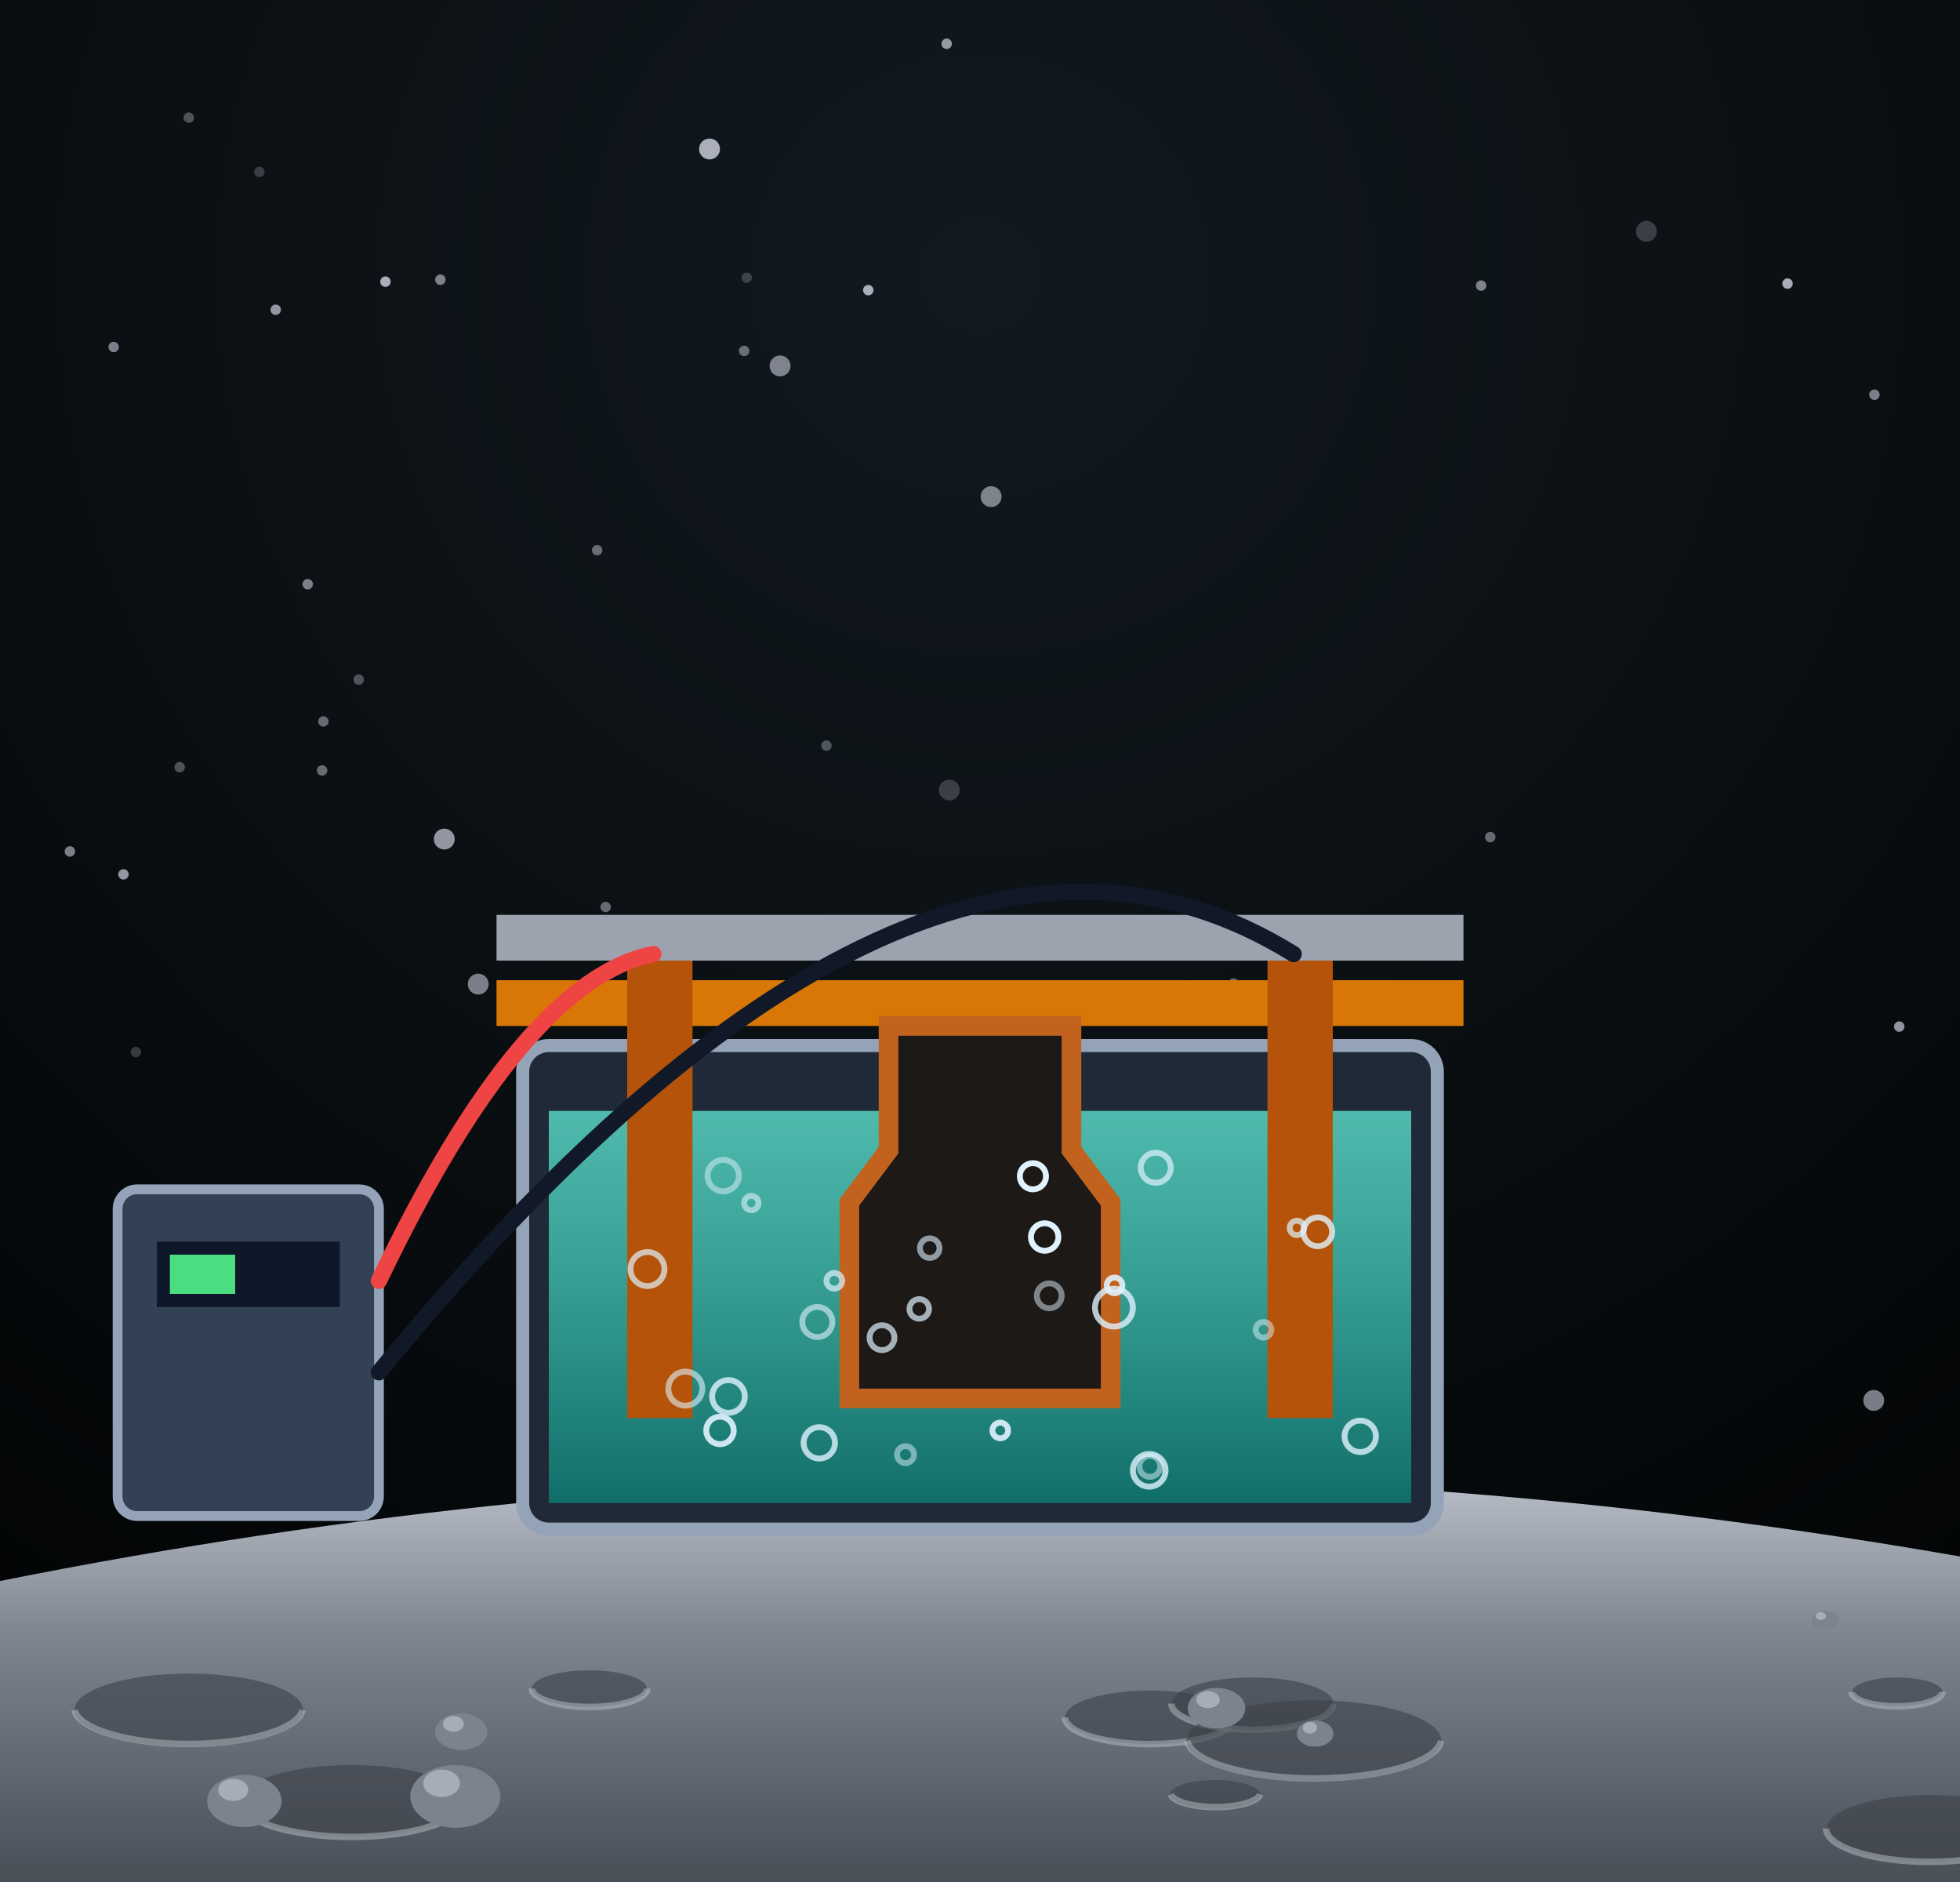
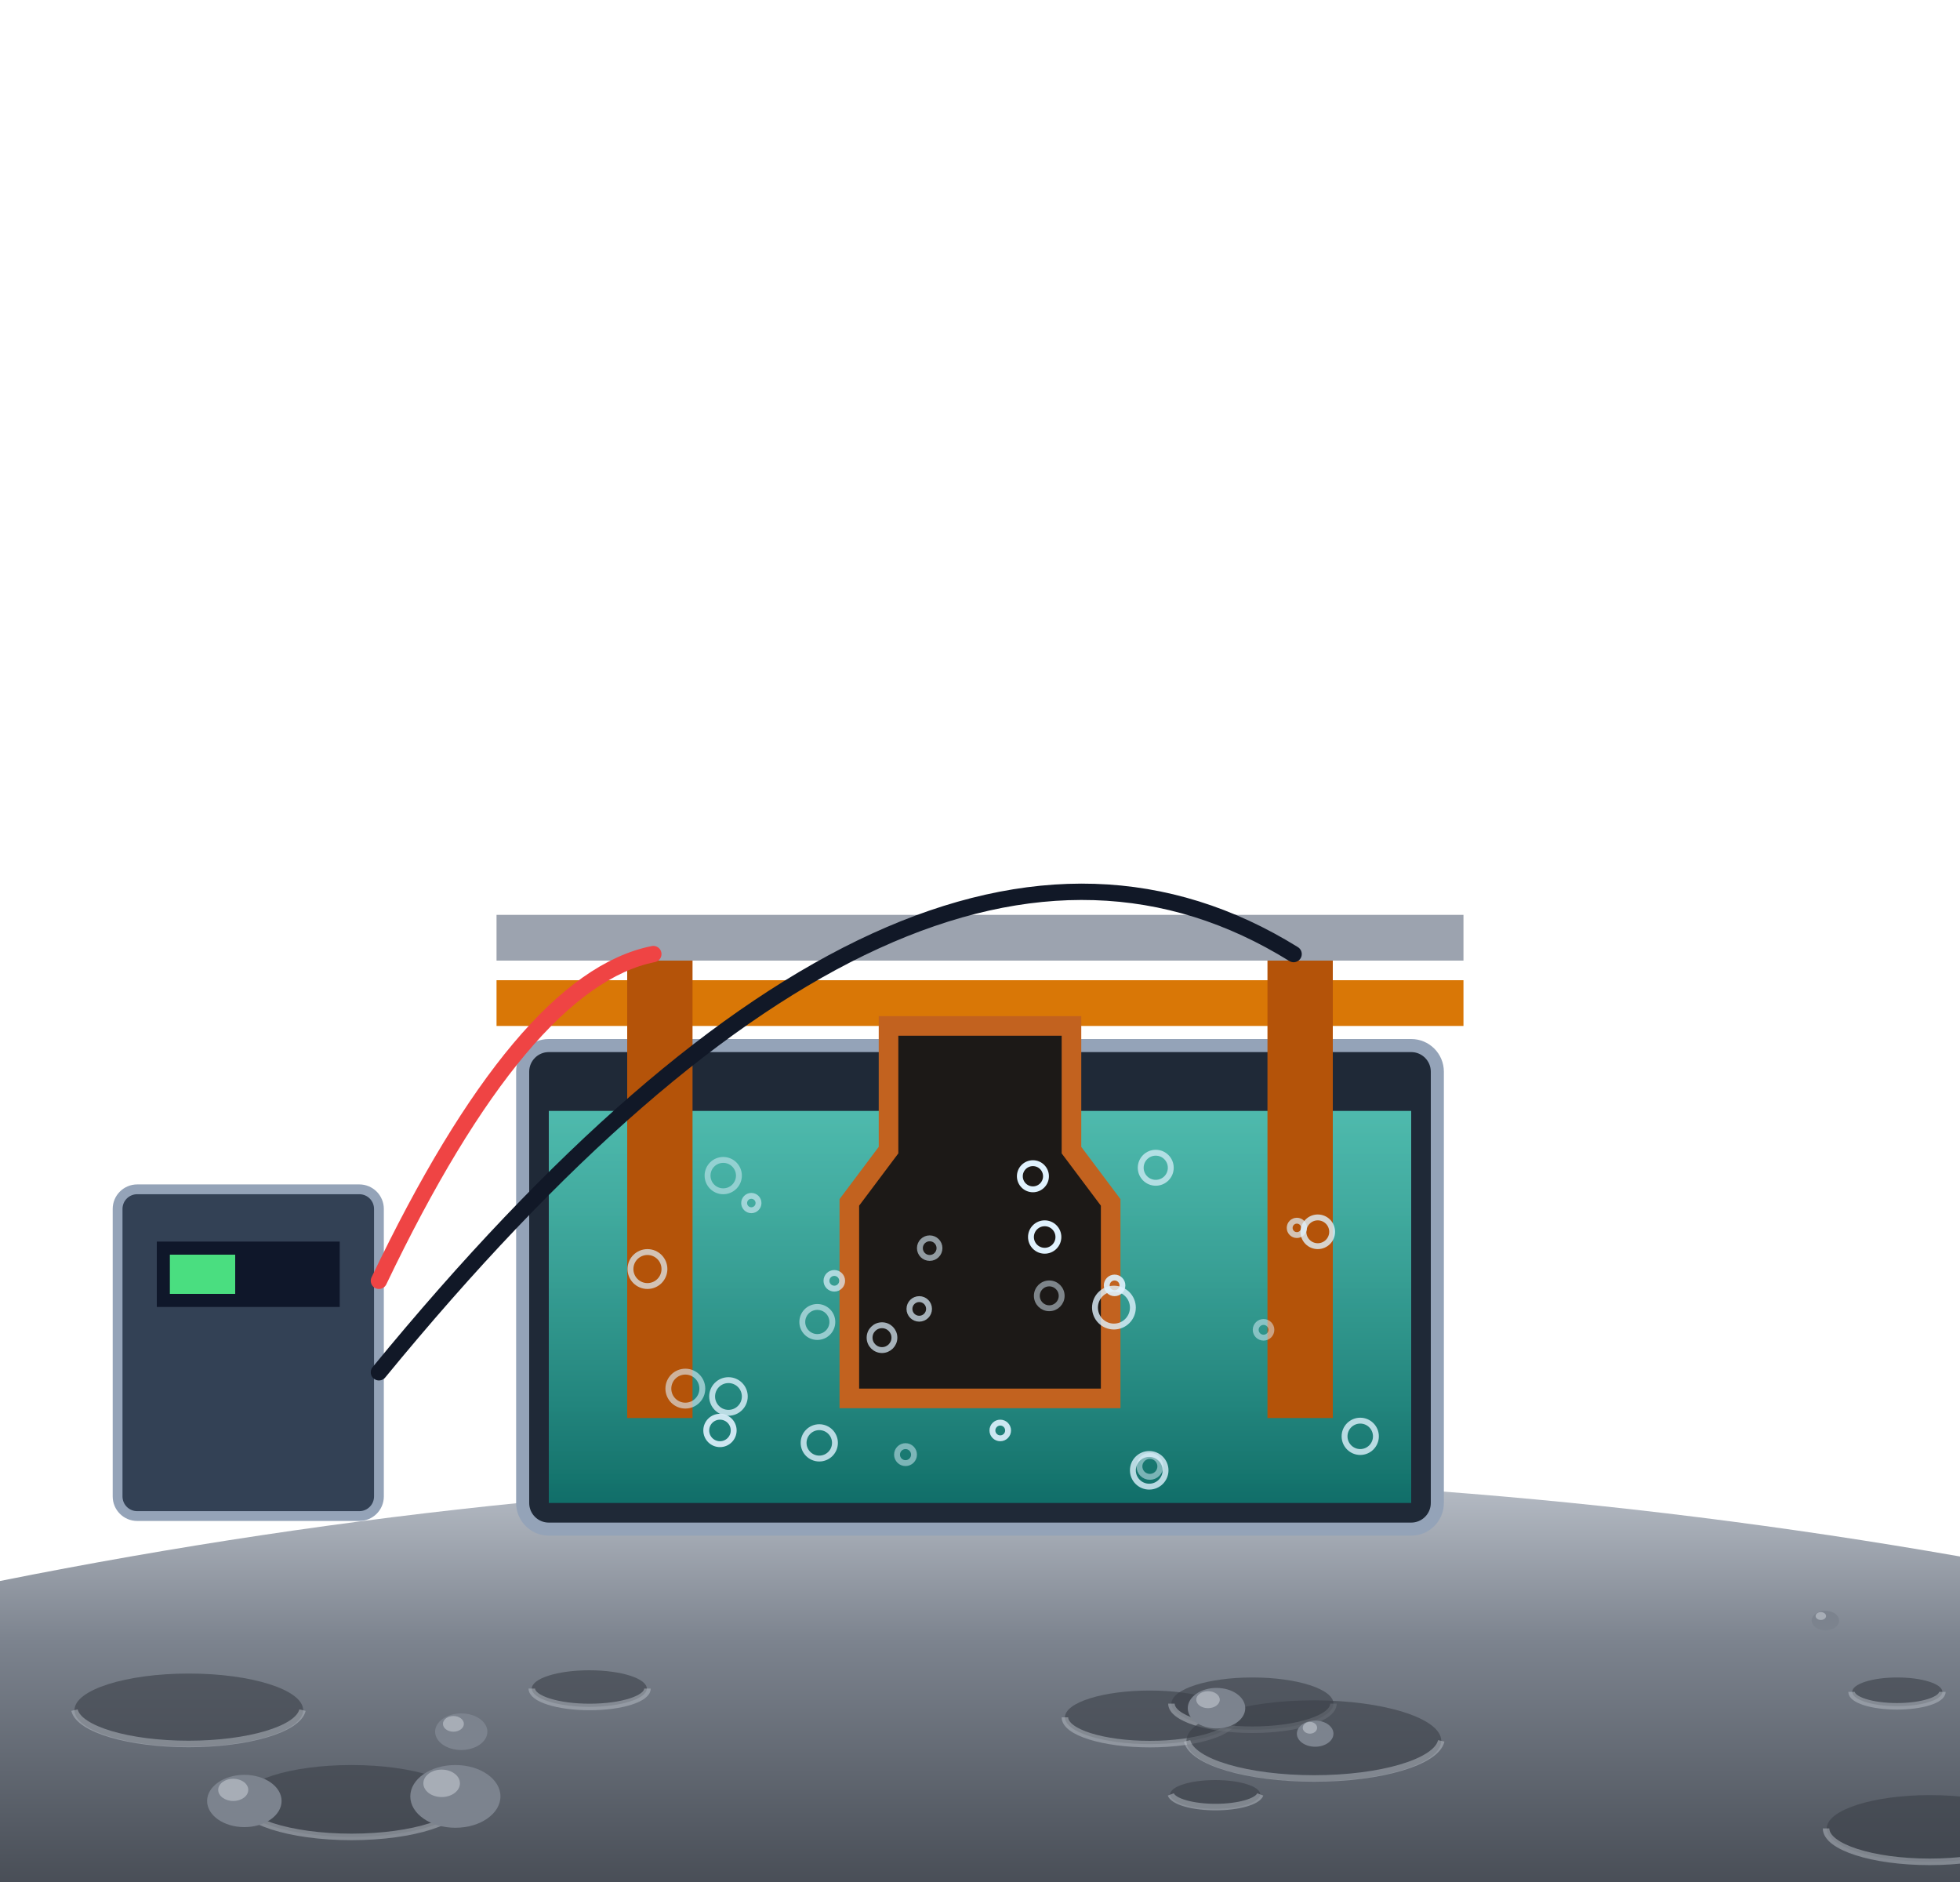
<svg xmlns="http://www.w3.org/2000/svg" viewBox="0 0 300 288" width="300" height="288">
  <defs>
    <filter id="glow" x="-50%" y="-50%" width="200%" height="200%">
      <feGaussianBlur stdDeviation="4" result="b" />
      <feMerge>
        <feMergeNode in="b" />
        <feMergeNode in="SourceGraphic" />
      </feMerge>
    </filter>
    <filter id="soft" x="-50%" y="-50%" width="200%" height="200%">
      <feGaussianBlur stdDeviation="9" />
    </filter>
    <radialGradient id="bg" cx="50%" cy="15%" r="85%">
      <stop offset="0%" stop-color="#121a20" />
      <stop offset="100%" stop-color="#030506" />
    </radialGradient>
    <linearGradient id="elec" x1="0" y1="0" x2="0" y2="1">
      <stop offset="0" stop-color="#5eead4" stop-opacity="0.75" />
      <stop offset="1" stop-color="#0f766e" stop-opacity="0.9" />
    </linearGradient>
    <linearGradient id="shHull" x1="0" y1="0" x2="1" y2="0">
      <stop offset="0" stop-color="#e3e7ee" stop-opacity="1" />
      <stop offset="0.45" stop-color="#9aa3b2" stop-opacity="1" />
      <stop offset="1" stop-color="#3b424f" stop-opacity="1" />
    </linearGradient>
    <radialGradient id="shTank" cx="35%" cy="35%" r="70%">
      <stop offset="0" stop-color="#f4f6fa" stop-opacity="1" />
      <stop offset="0.55" stop-color="#a7b0be" stop-opacity="1" />
      <stop offset="1" stop-color="#4b5260" stop-opacity="1" />
    </radialGradient>
    <linearGradient id="shRad" x1="0" y1="0" x2="0" y2="1">
      <stop offset="0" stop-color="#3a4252" stop-opacity="1" />
      <stop offset="1" stop-color="#262c38" stop-opacity="1" />
    </linearGradient>
    <linearGradient id="shPv" x1="0" y1="0" x2="0" y2="1">
      <stop offset="0" stop-color="#1e3a8a" stop-opacity="1" />
      <stop offset="1" stop-color="#172554" stop-opacity="1" />
    </linearGradient>
  </defs>
-   <rect width="300" height="288" fill="url(#bg)" />
-   <circle cx="114.3" cy="42.5" r="0.8" fill="#eef0ff" opacity="0.2" />
-   <circle cx="18.9" cy="133.8" r="0.8" fill="#eef0ff" opacity="0.6" />
-   <circle cx="252" cy="35.4" r="1.6" fill="#eef0ff" opacity="0.2" />
-   <circle cx="109.8" cy="277.3" r="0.8" fill="#eef0ff" opacity="0.7" />
-   <circle cx="10.7" cy="130.3" r="0.8" fill="#eef0ff" opacity="0.5" />
-   <circle cx="162.3" cy="263.1" r="0.8" fill="#eef0ff" opacity="0.2" />
-   <circle cx="27.5" cy="117.4" r="0.8" fill="#eef0ff" opacity="0.3" />
-   <circle cx="91.4" cy="84.2" r="0.8" fill="#eef0ff" opacity="0.4" />
-   <circle cx="228.1" cy="128.1" r="0.8" fill="#eef0ff" opacity="0.4" />
-   <circle cx="67.4" cy="42.8" r="0.8" fill="#eef0ff" opacity="0.5" />
-   <circle cx="160.9" cy="187.4" r="0.8" fill="#eef0ff" opacity="0.6" />
-   <circle cx="49.5" cy="110.4" r="0.8" fill="#eef0ff" opacity="0.4" />
-   <circle cx="129.5" cy="245.6" r="1.6" fill="#eef0ff" opacity="0.6" />
-   <circle cx="119.4" cy="56" r="1.6" fill="#eef0ff" opacity="0.5" />
-   <circle cx="126.5" cy="114.1" r="0.8" fill="#eef0ff" opacity="0.3" />
-   <circle cx="113.9" cy="53.7" r="0.8" fill="#eef0ff" opacity="0.4" />
-   <circle cx="166.7" cy="169.9" r="0.8" fill="#eef0ff" opacity="0.3" />
-   <circle cx="59" cy="43.1" r="0.8" fill="#eef0ff" opacity="0.7" />
-   <circle cx="220.5" cy="235.1" r="0.8" fill="#eef0ff" opacity="0.2" />
-   <circle cx="202.9" cy="145.1" r="0.8" fill="#eef0ff" opacity="0.4" />
-   <circle cx="47.1" cy="89.4" r="0.8" fill="#eef0ff" opacity="0.5" />
-   <circle cx="49.3" cy="117.9" r="0.8" fill="#eef0ff" opacity="0.4" />
-   <circle cx="128" cy="173.6" r="0.8" fill="#eef0ff" opacity="0.2" />
-   <circle cx="290.7" cy="157.1" r="0.8" fill="#eef0ff" opacity="0.6" />
-   <circle cx="100.3" cy="182" r="0.8" fill="#eef0ff" opacity="0.3" />
-   <circle cx="142" cy="159.5" r="0.8" fill="#eef0ff" opacity="0.5" />
-   <circle cx="89.9" cy="150.1" r="0.8" fill="#eef0ff" opacity="0.3" />
-   <circle cx="273.6" cy="43.4" r="0.8" fill="#eef0ff" opacity="0.7" />
-   <circle cx="144.9" cy="6.7" r="0.8" fill="#eef0ff" opacity="0.6" />
-   <circle cx="244.6" cy="260.4" r="0.8" fill="#eef0ff" opacity="0.4" />
-   <circle cx="169.1" cy="182.2" r="0.8" fill="#eef0ff" opacity="0.5" />
-   <circle cx="36.7" cy="195.3" r="0.8" fill="#eef0ff" opacity="0.3" />
-   <circle cx="54.9" cy="104" r="0.8" fill="#eef0ff" opacity="0.3" />
-   <circle cx="286.8" cy="214.3" r="1.6" fill="#eef0ff" opacity="0.5" />
-   <circle cx="17.4" cy="53.1" r="0.8" fill="#eef0ff" opacity="0.5" />
-   <circle cx="20.8" cy="161" r="0.8" fill="#eef0ff" opacity="0.2" />
-   <circle cx="226.7" cy="43.7" r="0.8" fill="#eef0ff" opacity="0.5" />
-   <circle cx="286.9" cy="60.4" r="0.8" fill="#eef0ff" opacity="0.5" />
-   <circle cx="42.2" cy="47.4" r="0.8" fill="#eef0ff" opacity="0.6" />
-   <circle cx="188.8" cy="150.5" r="0.8" fill="#eef0ff" opacity="0.4" />
-   <circle cx="145.3" cy="120.9" r="1.6" fill="#eef0ff" opacity="0.2" />
-   <circle cx="19.1" cy="243" r="0.8" fill="#eef0ff" opacity="0.3" />
-   <circle cx="73.2" cy="150.6" r="1.6" fill="#eef0ff" opacity="0.5" />
-   <circle cx="92.7" cy="138.8" r="0.8" fill="#eef0ff" opacity="0.4" />
-   <circle cx="151.7" cy="76" r="1.6" fill="#eef0ff" opacity="0.5" />
-   <circle cx="79.8" cy="236" r="0.8" fill="#eef0ff" opacity="0.7" />
-   <circle cx="28.9" cy="18" r="0.8" fill="#eef0ff" opacity="0.3" />
-   <circle cx="39.7" cy="26.3" r="0.8" fill="#eef0ff" opacity="0.2" />
-   <circle cx="108.6" cy="22.8" r="1.6" fill="#eef0ff" opacity="0.7" />
-   <circle cx="154" cy="238.6" r="0.8" fill="#eef0ff" opacity="0.5" />
-   <circle cx="183.4" cy="286" r="0.8" fill="#eef0ff" opacity="0.6" />
-   <circle cx="59.6" cy="278.9" r="1.6" fill="#eef0ff" opacity="0.4" />
-   <circle cx="68" cy="128.4" r="1.6" fill="#eef0ff" opacity="0.6" />
-   <circle cx="182.5" cy="183" r="0.8" fill="#eef0ff" opacity="0.7" />
-   <circle cx="132.9" cy="44.4" r="0.8" fill="#eef0ff" opacity="0.7" />
  <defs>
    <linearGradient id="gr" x1="0" y1="0" x2="0" y2="1">
      <stop offset="0" stop-color="#b9bfc8" stop-opacity="1" />
      <stop offset="0.35" stop-color="#7c838e" stop-opacity="1" />
      <stop offset="1" stop-color="#3b4048" stop-opacity="1" />
    </linearGradient>
  </defs>
  <path d="M-10,244 Q150,210 310,240 L310,298 L-10,298 Z" fill="url(#gr)" />
  <ellipse cx="295.4" cy="279.8" rx="15.8" ry="5.1" fill="#3b4048" opacity="0.6" />
  <path d="M279.5,279.8 A15.8,5.1 0 0 0 311.2,279.8" stroke="#b9bfc8" stroke-width="1" fill="none" opacity="0.5" />
  <ellipse cx="186" cy="274.6" rx="6.9" ry="2.2" fill="#3b4048" opacity="0.6" />
  <path d="M179.2,274.6 A6.9,2.2 0 0 0 192.9,274.6" stroke="#b9bfc8" stroke-width="1" fill="none" opacity="0.5" />
  <ellipse cx="176" cy="262.8" rx="13" ry="4.1" fill="#3b4048" opacity="0.6" />
  <path d="M163,262.8 A13,4.1 0 0 0 189,262.8" stroke="#b9bfc8" stroke-width="1" fill="none" opacity="0.5" />
  <ellipse cx="90.2" cy="258.4" rx="8.8" ry="2.8" fill="#3b4048" opacity="0.6" />
  <path d="M81.4,258.4 A8.8,2.8 0 0 0 99.1,258.4" stroke="#b9bfc8" stroke-width="1" fill="none" opacity="0.5" />
  <ellipse cx="53.8" cy="275.6" rx="17.1" ry="5.5" fill="#3b4048" opacity="0.6" />
  <path d="M36.7,275.6 A17.1,5.5 0 0 0 70.9,275.6" stroke="#b9bfc8" stroke-width="1" fill="none" opacity="0.5" />
  <ellipse cx="191.7" cy="260.7" rx="12.4" ry="4" fill="#3b4048" opacity="0.6" />
  <path d="M179.3,260.7 A12.4,4 0 0 0 204.1,260.7" stroke="#b9bfc8" stroke-width="1" fill="none" opacity="0.5" />
  <ellipse cx="28.9" cy="261.7" rx="17.5" ry="5.6" fill="#3b4048" opacity="0.6" />
  <path d="M11.4,261.7 A17.5,5.6 0 0 0 46.3,261.7" stroke="#b9bfc8" stroke-width="1" fill="none" opacity="0.5" />
  <ellipse cx="290.4" cy="258.9" rx="6.9" ry="2.2" fill="#3b4048" opacity="0.6" />
  <path d="M283.4,258.9 A6.9,2.2 0 0 0 297.3,258.9" stroke="#b9bfc8" stroke-width="1" fill="none" opacity="0.5" />
  <ellipse cx="201.1" cy="266.4" rx="19.5" ry="6.2" fill="#3b4048" opacity="0.6" />
  <path d="M181.7,266.4 A19.5,6.2 0 0 0 220.6,266.4" stroke="#b9bfc8" stroke-width="1" fill="none" opacity="0.5" />
  <ellipse cx="186.2" cy="261.4" rx="4.4" ry="3.1" fill="#7c838e" />
  <ellipse cx="184.9" cy="260.1" rx="1.8" ry="1.3" fill="#b9bfc8" opacity="0.7" />
  <ellipse cx="70.6" cy="265" rx="4" ry="2.8" fill="#7c838e" />
  <ellipse cx="69.4" cy="263.8" rx="1.6" ry="1.2" fill="#b9bfc8" opacity="0.7" />
  <ellipse cx="279.4" cy="248" rx="2.1" ry="1.5" fill="#7c838e" />
  <ellipse cx="278.7" cy="247.3" rx="0.8" ry="0.6" fill="#b9bfc8" opacity="0.7" />
  <ellipse cx="37.4" cy="275.6" rx="5.7" ry="4" fill="#7c838e" />
  <ellipse cx="35.7" cy="273.9" rx="2.3" ry="1.7" fill="#b9bfc8" opacity="0.7" />
  <ellipse cx="69.7" cy="274.9" rx="6.9" ry="4.8" fill="#7c838e" />
  <ellipse cx="67.6" cy="272.9" rx="2.8" ry="2.1" fill="#b9bfc8" opacity="0.7" />
  <ellipse cx="201.3" cy="265.3" rx="2.8" ry="2" fill="#7c838e" />
  <ellipse cx="200.5" cy="264.4" rx="1.1" ry="0.9" fill="#b9bfc8" opacity="0.7" />
  <rect x="80" y="160" width="140" height="74" rx="4" fill="#1f2937" stroke="#94a3b8" stroke-width="2" />
  <rect x="84" y="170" width="132" height="60" fill="url(#elec)" />
  <rect x="76" y="150" width="148" height="7" fill="#d97706" />
  <rect x="76" y="140" width="148" height="7" fill="#9ca3af" />
  <rect x="96" y="147" width="10" height="70" fill="#b45309" />
  <rect x="194" y="147" width="10" height="70" fill="#b45309" />
  <path d="M136,157 L136,176 L130,184 L130,214 L170,214 L170,184 L164,176 L164,157 Z" fill="#1c1917" stroke="#c2621f" stroke-width="3" />
  <circle cx="208.2" cy="219.8" r="2.4" fill="none" stroke="#e0f2fe" stroke-width="0.9" opacity="0.8" />
  <circle cx="176.9" cy="178.7" r="2.3" fill="none" stroke="#e0f2fe" stroke-width="0.9" opacity="0.7" />
  <circle cx="142.3" cy="191" r="1.5" fill="none" stroke="#e0f2fe" stroke-width="0.9" opacity="0.6" />
  <circle cx="111.5" cy="213.7" r="2.5" fill="none" stroke="#e0f2fe" stroke-width="0.9" opacity="0.8" />
  <circle cx="127.7" cy="196" r="1.2" fill="none" stroke="#e0f2fe" stroke-width="0.9" opacity="0.7" />
  <circle cx="176" cy="224.4" r="1.6" fill="none" stroke="#e0f2fe" stroke-width="0.9" opacity="0.5" />
  <circle cx="170.5" cy="200.1" r="2.9" fill="none" stroke="#e0f2fe" stroke-width="0.9" opacity="0.8" />
  <circle cx="140.7" cy="200.3" r="1.5" fill="none" stroke="#e0f2fe" stroke-width="0.9" opacity="0.7" />
  <circle cx="138.6" cy="222.6" r="1.3" fill="none" stroke="#e0f2fe" stroke-width="0.9" opacity="0.5" />
  <circle cx="104.9" cy="212.5" r="2.6" fill="none" stroke="#e0f2fe" stroke-width="0.9" opacity="0.6" />
  <circle cx="175.9" cy="225" r="2.5" fill="none" stroke="#e0f2fe" stroke-width="0.9" opacity="0.8" />
  <circle cx="110.2" cy="218.9" r="2.1" fill="none" stroke="#e0f2fe" stroke-width="0.9" opacity="0.9" />
  <circle cx="115" cy="184.1" r="1.1" fill="none" stroke="#e0f2fe" stroke-width="0.9" opacity="0.6" />
  <circle cx="193.4" cy="203.5" r="1.2" fill="none" stroke="#e0f2fe" stroke-width="0.9" opacity="0.5" />
  <circle cx="170.6" cy="196.7" r="1.2" fill="none" stroke="#e0f2fe" stroke-width="0.9" opacity="0.9" />
  <circle cx="160.6" cy="198.3" r="1.9" fill="none" stroke="#e0f2fe" stroke-width="0.9" opacity="0.5" />
  <circle cx="153.1" cy="218.9" r="1.2" fill="none" stroke="#e0f2fe" stroke-width="0.9" opacity="0.9" />
  <circle cx="159.9" cy="189.3" r="2.1" fill="none" stroke="#e0f2fe" stroke-width="0.9" opacity="1" />
  <circle cx="201.7" cy="188.5" r="2.2" fill="none" stroke="#e0f2fe" stroke-width="0.9" opacity="0.8" />
  <circle cx="135" cy="204.7" r="1.9" fill="none" stroke="#e0f2fe" stroke-width="0.9" opacity="0.7" />
  <circle cx="158.1" cy="180" r="2" fill="none" stroke="#e0f2fe" stroke-width="0.9" opacity="1" />
  <circle cx="198.5" cy="187.9" r="1.1" fill="none" stroke="#e0f2fe" stroke-width="0.9" opacity="0.7" />
  <circle cx="99.1" cy="194.2" r="2.6" fill="none" stroke="#e0f2fe" stroke-width="0.9" opacity="0.7" />
  <circle cx="125.1" cy="202.3" r="2.3" fill="none" stroke="#e0f2fe" stroke-width="0.9" opacity="0.6" />
  <circle cx="110.7" cy="179.9" r="2.4" fill="none" stroke="#e0f2fe" stroke-width="0.9" opacity="0.5" />
  <circle cx="125.4" cy="220.8" r="2.4" fill="none" stroke="#e0f2fe" stroke-width="0.9" opacity="0.8" />
  <rect x="18" y="182" width="40" height="50" rx="3" fill="#334155" stroke="#94a3b8" stroke-width="1.5" />
  <rect x="24" y="190" width="28" height="10" fill="#0f172a" />
  <rect x="26" y="192" width="10" height="6" fill="#4ade80" />
  <path d="M58,196 Q80,150 100,146" stroke="#ef4444" stroke-width="2.5" fill="none" stroke-linejoin="round" stroke-linecap="round" />
  <path d="M58,210 Q140,110 198,146" stroke="#111827" stroke-width="2.5" fill="none" stroke-linejoin="round" stroke-linecap="round" />
</svg>
